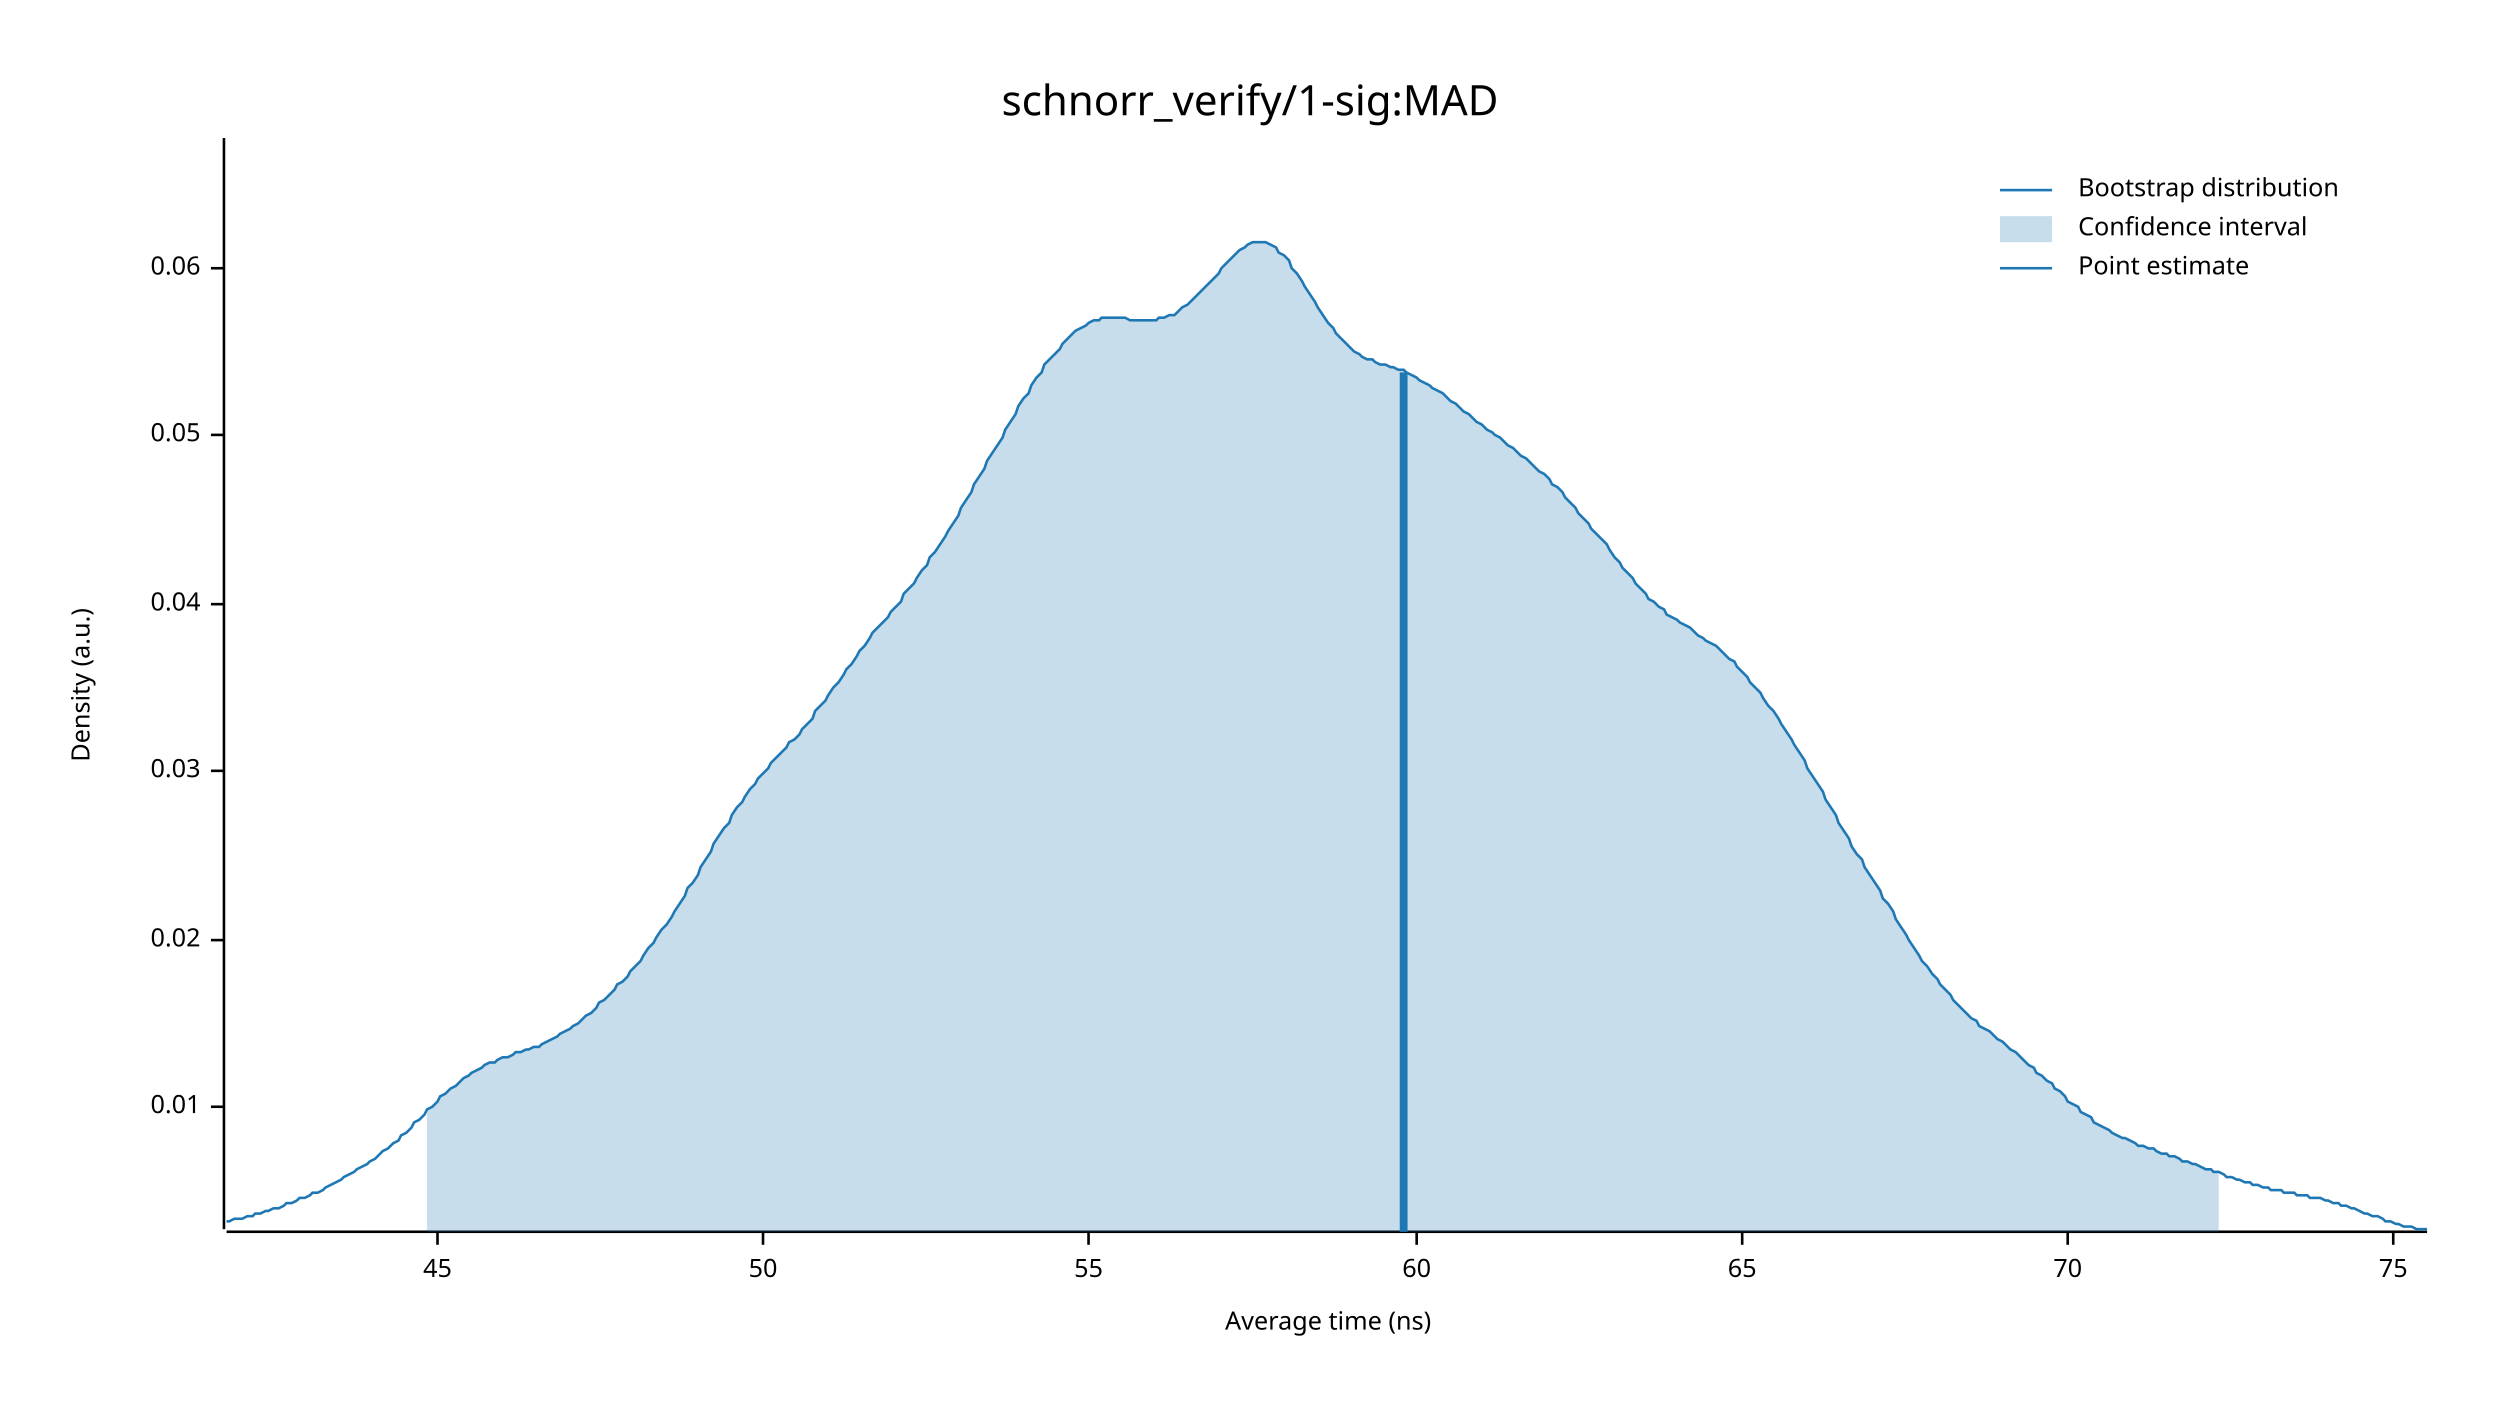
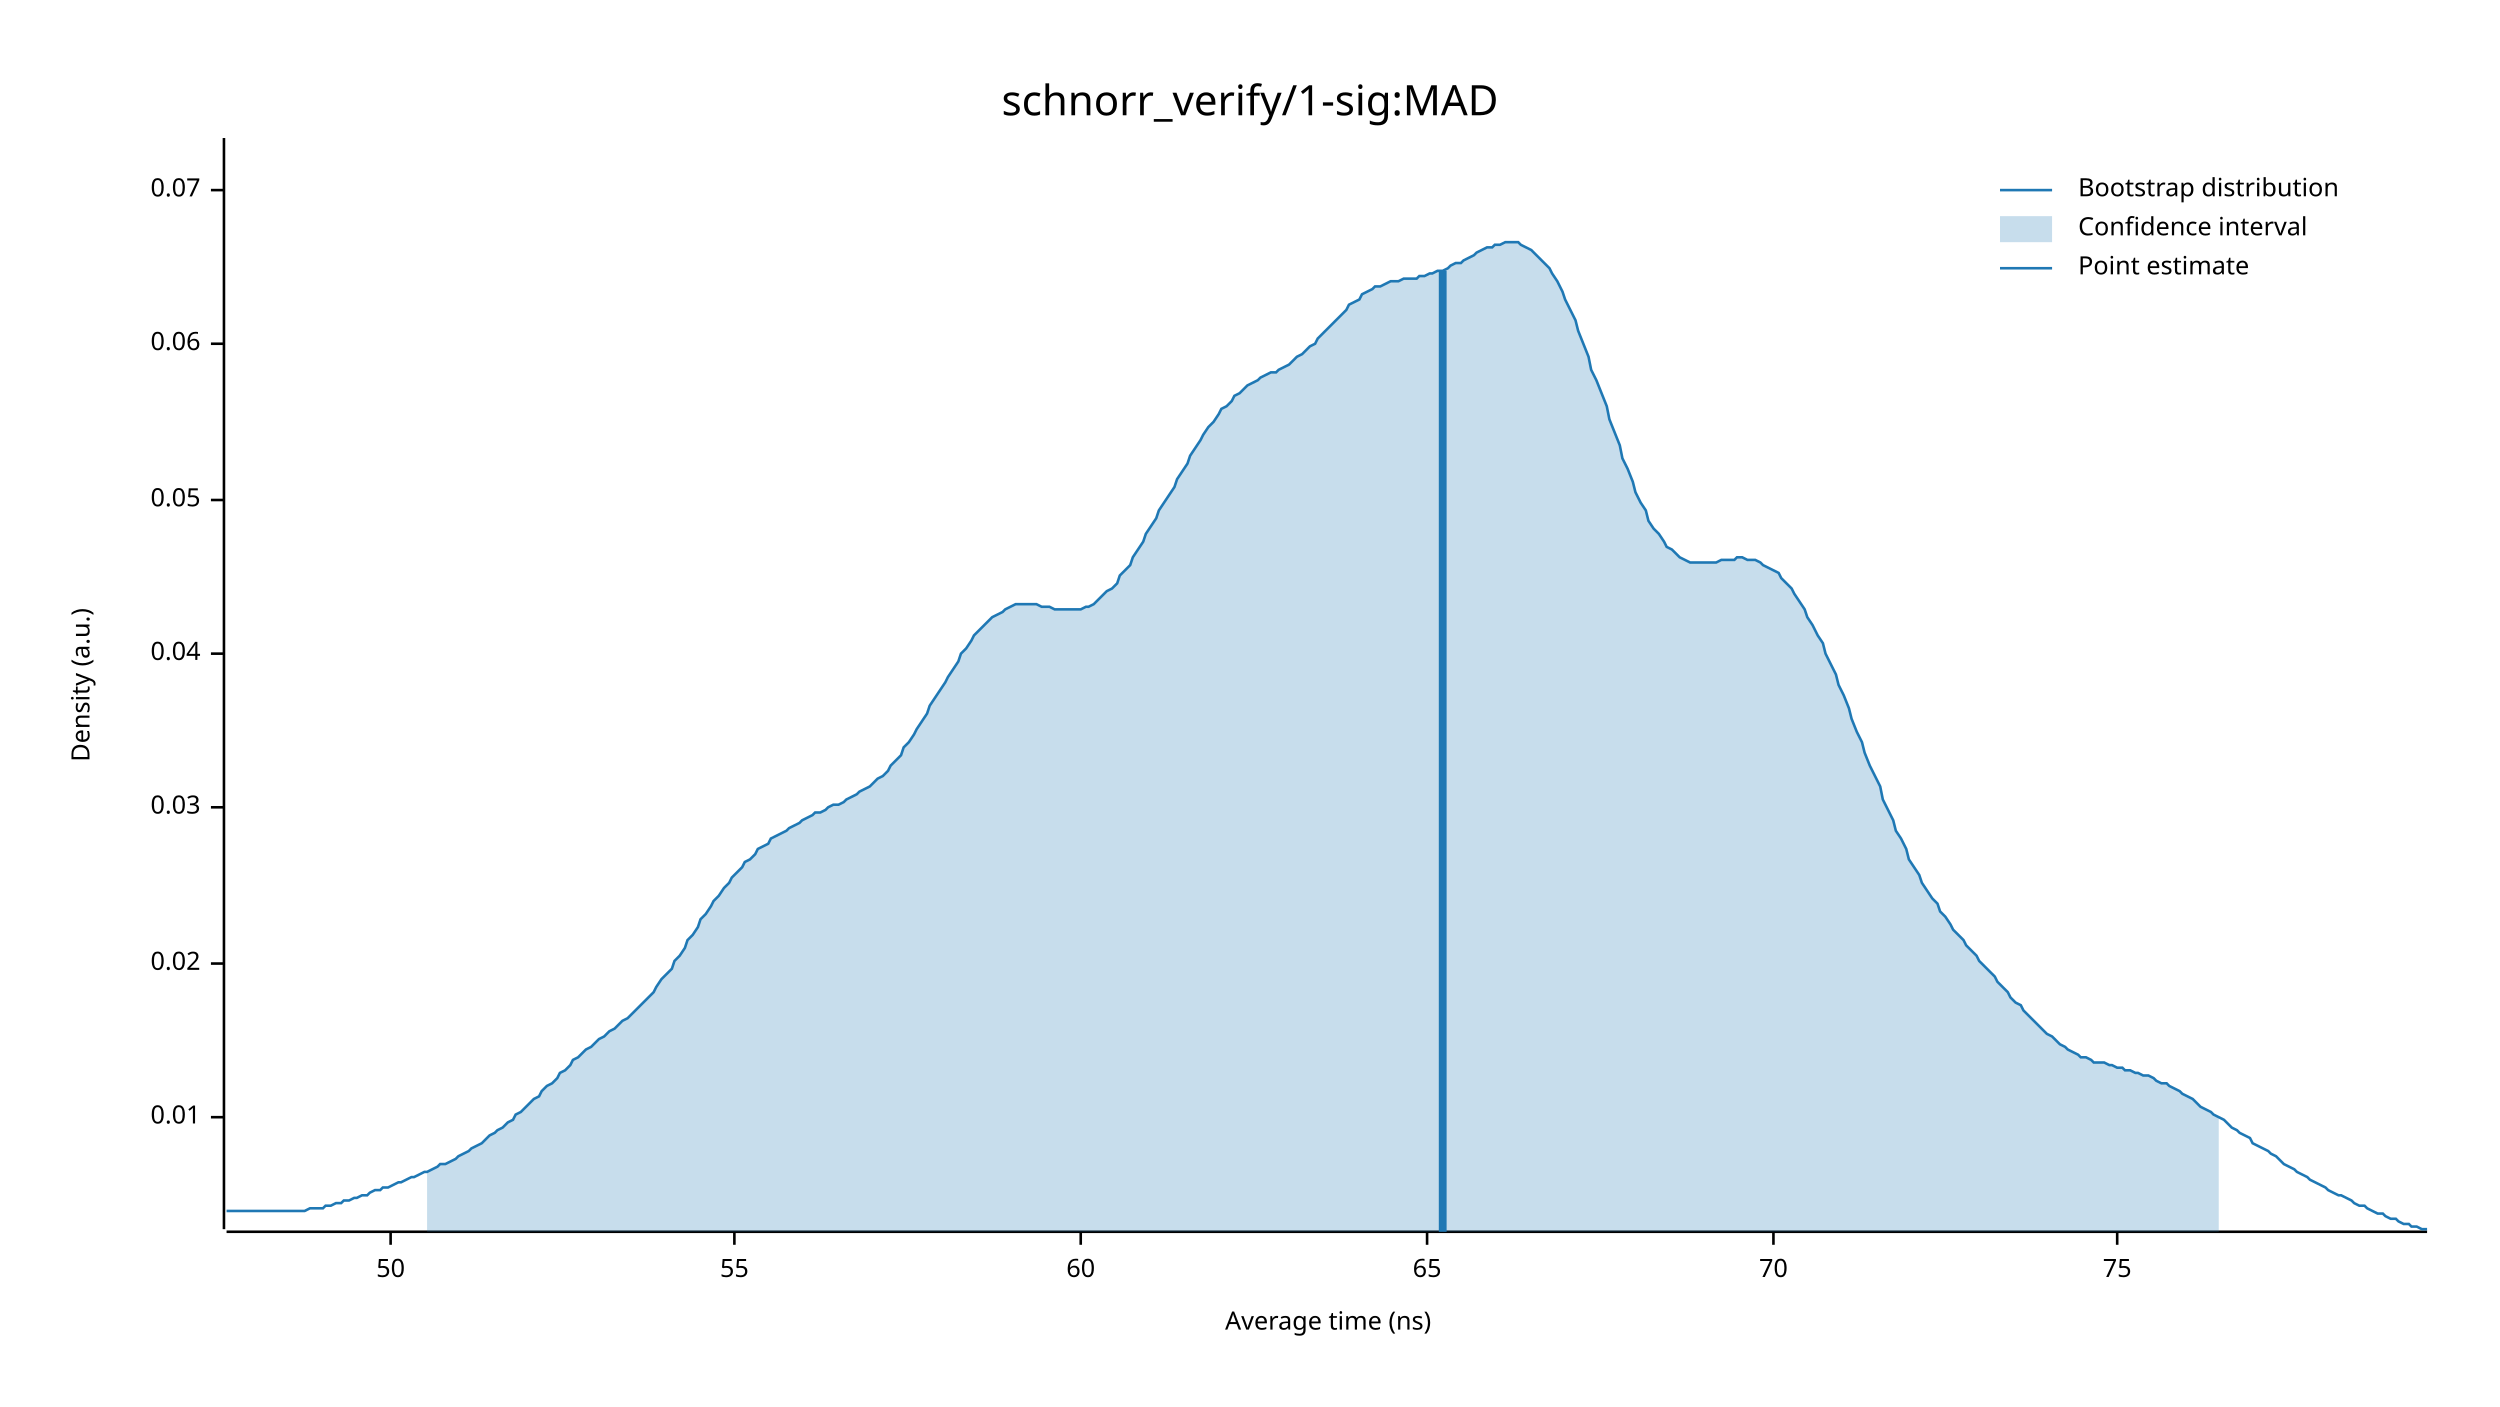
<svg xmlns="http://www.w3.org/2000/svg" width="960" height="540" viewBox="0 0 960 540">
  <text x="480" y="32" dy="0.76em" text-anchor="middle" font-family="sans-serif" font-size="16.129" opacity="1" fill="#000000">
schnorr_verify/1-sig:MAD
</text>
  <text x="27" y="263" dy="0.76em" text-anchor="middle" font-family="sans-serif" font-size="9.677" opacity="1" fill="#000000" transform="rotate(270, 27, 263)">
Density (a.u.)
</text>
  <text x="510" y="513" dy="-0.5ex" text-anchor="middle" font-family="sans-serif" font-size="9.677" opacity="1" fill="#000000">
Average time (ns)
</text>
  <polyline fill="none" opacity="1" stroke="#000000" stroke-width="1" points="86,53 86,472 " />
-   <text x="77" y="425" dy="0.5ex" text-anchor="end" font-family="sans-serif" font-size="9.677" opacity="1" fill="#000000">
+   <text x="77" y="429" dy="0.5ex" text-anchor="end" font-family="sans-serif" font-size="9.677" opacity="1" fill="#000000">
0.01
</text>
-   <polyline fill="none" opacity="1" stroke="#000000" stroke-width="1" points="81,425 86,425 " />
-   <text x="77" y="361" dy="0.5ex" text-anchor="end" font-family="sans-serif" font-size="9.677" opacity="1" fill="#000000">
+   <polyline fill="none" opacity="1" stroke="#000000" stroke-width="1" points="81,429 86,429 " />
+   <text x="77" y="370" dy="0.5ex" text-anchor="end" font-family="sans-serif" font-size="9.677" opacity="1" fill="#000000">
0.02
</text>
-   <polyline fill="none" opacity="1" stroke="#000000" stroke-width="1" points="81,361 86,361 " />
-   <text x="77" y="296" dy="0.5ex" text-anchor="end" font-family="sans-serif" font-size="9.677" opacity="1" fill="#000000">
+   <polyline fill="none" opacity="1" stroke="#000000" stroke-width="1" points="81,370 86,370 " />
+   <text x="77" y="310" dy="0.5ex" text-anchor="end" font-family="sans-serif" font-size="9.677" opacity="1" fill="#000000">
0.03
</text>
-   <polyline fill="none" opacity="1" stroke="#000000" stroke-width="1" points="81,296 86,296 " />
-   <text x="77" y="232" dy="0.5ex" text-anchor="end" font-family="sans-serif" font-size="9.677" opacity="1" fill="#000000">
+   <polyline fill="none" opacity="1" stroke="#000000" stroke-width="1" points="81,310 86,310 " />
+   <text x="77" y="251" dy="0.5ex" text-anchor="end" font-family="sans-serif" font-size="9.677" opacity="1" fill="#000000">
0.04
</text>
-   <polyline fill="none" opacity="1" stroke="#000000" stroke-width="1" points="81,232 86,232 " />
-   <text x="77" y="167" dy="0.5ex" text-anchor="end" font-family="sans-serif" font-size="9.677" opacity="1" fill="#000000">
+   <polyline fill="none" opacity="1" stroke="#000000" stroke-width="1" points="81,251 86,251 " />
+   <text x="77" y="192" dy="0.5ex" text-anchor="end" font-family="sans-serif" font-size="9.677" opacity="1" fill="#000000">
0.05
</text>
-   <polyline fill="none" opacity="1" stroke="#000000" stroke-width="1" points="81,167 86,167 " />
-   <text x="77" y="103" dy="0.5ex" text-anchor="end" font-family="sans-serif" font-size="9.677" opacity="1" fill="#000000">
+   <polyline fill="none" opacity="1" stroke="#000000" stroke-width="1" points="81,192 86,192 " />
+   <text x="77" y="132" dy="0.5ex" text-anchor="end" font-family="sans-serif" font-size="9.677" opacity="1" fill="#000000">
0.06
</text>
-   <polyline fill="none" opacity="1" stroke="#000000" stroke-width="1" points="81,103 86,103 " />
+   <polyline fill="none" opacity="1" stroke="#000000" stroke-width="1" points="81,132 86,132 " />
+   <text x="77" y="73" dy="0.5ex" text-anchor="end" font-family="sans-serif" font-size="9.677" opacity="1" fill="#000000">
+ 0.07
+ </text>
+   <polyline fill="none" opacity="1" stroke="#000000" stroke-width="1" points="81,73 86,73 " />
  <polyline fill="none" opacity="1" stroke="#000000" stroke-width="1" points="87,473 932,473 " />
-   <text x="168" y="483" dy="0.76em" text-anchor="middle" font-family="sans-serif" font-size="9.677" opacity="1" fill="#000000">
- 45
- </text>
-   <polyline fill="none" opacity="1" stroke="#000000" stroke-width="1" points="168,473 168,478 " />
-   <text x="293" y="483" dy="0.76em" text-anchor="middle" font-family="sans-serif" font-size="9.677" opacity="1" fill="#000000">
+   <text x="150" y="483" dy="0.76em" text-anchor="middle" font-family="sans-serif" font-size="9.677" opacity="1" fill="#000000">
50
</text>
-   <polyline fill="none" opacity="1" stroke="#000000" stroke-width="1" points="293,473 293,478 " />
-   <text x="418" y="483" dy="0.76em" text-anchor="middle" font-family="sans-serif" font-size="9.677" opacity="1" fill="#000000">
+   <polyline fill="none" opacity="1" stroke="#000000" stroke-width="1" points="150,473 150,478 " />
+   <text x="282" y="483" dy="0.76em" text-anchor="middle" font-family="sans-serif" font-size="9.677" opacity="1" fill="#000000">
55
</text>
-   <polyline fill="none" opacity="1" stroke="#000000" stroke-width="1" points="418,473 418,478 " />
-   <text x="544" y="483" dy="0.76em" text-anchor="middle" font-family="sans-serif" font-size="9.677" opacity="1" fill="#000000">
+   <polyline fill="none" opacity="1" stroke="#000000" stroke-width="1" points="282,473 282,478 " />
+   <text x="415" y="483" dy="0.76em" text-anchor="middle" font-family="sans-serif" font-size="9.677" opacity="1" fill="#000000">
60
</text>
-   <polyline fill="none" opacity="1" stroke="#000000" stroke-width="1" points="544,473 544,478 " />
-   <text x="669" y="483" dy="0.76em" text-anchor="middle" font-family="sans-serif" font-size="9.677" opacity="1" fill="#000000">
+   <polyline fill="none" opacity="1" stroke="#000000" stroke-width="1" points="415,473 415,478 " />
+   <text x="548" y="483" dy="0.76em" text-anchor="middle" font-family="sans-serif" font-size="9.677" opacity="1" fill="#000000">
65
</text>
-   <polyline fill="none" opacity="1" stroke="#000000" stroke-width="1" points="669,473 669,478 " />
-   <text x="794" y="483" dy="0.76em" text-anchor="middle" font-family="sans-serif" font-size="9.677" opacity="1" fill="#000000">
+   <polyline fill="none" opacity="1" stroke="#000000" stroke-width="1" points="548,473 548,478 " />
+   <text x="681" y="483" dy="0.76em" text-anchor="middle" font-family="sans-serif" font-size="9.677" opacity="1" fill="#000000">
70
</text>
-   <polyline fill="none" opacity="1" stroke="#000000" stroke-width="1" points="794,473 794,478 " />
-   <text x="919" y="483" dy="0.76em" text-anchor="middle" font-family="sans-serif" font-size="9.677" opacity="1" fill="#000000">
+   <polyline fill="none" opacity="1" stroke="#000000" stroke-width="1" points="681,473 681,478 " />
+   <text x="813" y="483" dy="0.76em" text-anchor="middle" font-family="sans-serif" font-size="9.677" opacity="1" fill="#000000">
75
</text>
-   <polyline fill="none" opacity="1" stroke="#000000" stroke-width="1" points="919,473 919,478 " />
-   <polyline fill="none" opacity="1" stroke="#1F78B4" stroke-width="1" points="87,469 88,469 90,468 92,468 93,468 95,467 97,467 98,466 100,466 102,465 103,465 105,464 107,464 109,463 110,462 112,462 114,461 115,460 117,460 119,459 120,458 122,458 124,457 125,456 127,455 129,454 131,453 132,452 134,451 136,450 137,449 139,448 141,447 142,446 144,445 146,443 147,442 149,441 151,439 153,438 154,436 156,435 158,433 159,431 161,430 163,428 164,426 166,425 168,423 169,421 171,420 173,418 175,417 176,416 178,414 180,413 181,412 183,411 185,410 186,409 188,408 190,408 191,407 193,406 195,406 197,405 198,404 200,404 202,403 203,403 205,402 207,402 208,401 210,400 212,399 214,398 215,397 217,396 219,395 220,394 222,393 224,391 225,390 227,389 229,387 230,385 232,384 234,382 236,380 237,378 239,377 241,375 242,373 244,371 246,369 247,367 249,364 251,362 252,360 254,357 256,355 258,352 259,350 261,347 263,344 264,341 266,339 268,336 269,333 271,330 273,327 274,324 276,321 278,318 280,316 281,313 283,310 285,308 286,306 288,303 290,301 291,299 293,297 295,295 296,293 298,291 300,289 302,287 303,285 305,284 307,282 308,280 310,278 312,276 313,273 315,271 317,269 318,267 320,264 322,262 324,259 325,257 327,255 329,252 330,250 332,248 334,245 335,243 337,241 339,239 341,237 342,235 344,233 346,231 347,228 349,226 351,224 352,222 354,219 356,217 357,214 359,212 361,209 363,206 364,204 366,201 368,198 369,195 371,192 373,189 374,186 376,183 378,180 379,177 381,174 383,171 385,168 386,165 388,162 390,159 391,156 393,153 395,151 396,148 398,145 400,143 401,140 403,138 405,136 407,134 408,132 410,130 412,128 413,127 415,126 417,125 418,124 420,123 422,123 423,122 425,122 427,122 429,122 430,122 432,122 434,123 435,123 437,123 439,123 440,123 442,123 444,123 445,122 447,122 449,121 451,121 452,120 454,118 456,117 457,116 459,114 461,112 462,111 464,109 466,107 468,105 469,103 471,101 473,99 474,98 476,96 478,95 479,94 481,93 483,93 484,93 486,93 488,94 490,95 491,97 493,98 495,100 496,103 498,105 500,108 501,110 503,113 505,116 506,118 508,121 510,124 512,126 513,128 515,130 517,132 518,133 520,135 522,136 523,137 525,138 527,138 528,139 530,140 532,140 534,141 535,141 537,142 539,142 540,143 542,144 544,145 545,146 547,147 549,148 550,149 552,150 554,151 556,153 557,154 559,155 561,157 562,158 564,159 566,161 567,162 569,163 571,165 573,166 574,167 576,168 578,170 579,171 581,172 583,174 584,175 586,176 588,178 589,179 591,181 593,182 595,184 596,186 598,187 600,189 601,191 603,193 605,195 606,197 608,199 610,201 611,203 613,205 615,207 617,209 618,211 620,214 622,216 623,218 625,220 627,222 628,224 630,226 632,228 633,230 635,231 637,233 639,234 640,236 642,237 644,238 645,239 647,240 649,241 650,242 652,244 654,245 655,246 657,247 659,248 661,250 662,251 664,253 666,254 667,256 669,258 671,260 672,262 674,264 676,266 677,268 679,271 681,273 683,276 684,278 686,281 688,284 689,286 691,289 693,292 694,295 696,298 698,301 700,304 701,307 703,310 705,313 706,316 708,319 710,322 711,325 713,328 715,330 716,333 718,336 720,339 722,342 723,345 725,347 727,350 728,353 730,356 732,359 733,361 735,364 737,367 738,369 740,371 742,374 744,376 745,378 747,380 749,382 750,384 752,386 754,388 755,389 757,391 759,392 760,394 762,395 764,396 766,398 767,399 769,400 771,402 772,403 774,404 776,406 777,407 779,409 781,410 782,412 784,413 786,415 788,416 789,418 791,419 793,421 794,423 796,424 798,425 799,427 801,428 803,429 804,431 806,432 808,433 810,434 811,435 813,436 815,437 816,437 818,438 820,439 821,440 823,440 825,441 827,441 828,442 830,443 832,443 833,444 835,444 837,445 838,446 840,446 842,447 843,447 845,448 847,449 849,449 850,450 852,450 854,451 855,452 857,452 859,453 860,453 862,454 864,454 865,455 867,455 869,456 871,456 872,457 874,457 876,457 877,458 879,458 881,458 882,459 884,459 886,459 887,460 889,460 891,460 893,461 894,461 896,462 898,462 899,463 901,463 903,464 904,464 906,465 908,466 909,466 911,467 913,467 915,468 916,469 918,469 920,470 921,470 923,471 925,471 926,471 928,472 930,472 932,472 " />
-   <polygon opacity="0.25" fill="#1F78B4" points="164,426 166,425 168,423 169,421 171,420 173,418 175,417 176,416 178,414 180,413 181,412 183,411 185,410 186,409 188,408 190,408 191,407 193,406 195,406 197,405 198,404 200,404 202,403 203,403 205,402 207,402 208,401 210,400 212,399 214,398 215,397 217,396 219,395 220,394 222,393 224,391 225,390 227,389 229,387 230,385 232,384 234,382 236,380 237,378 239,377 241,375 242,373 244,371 246,369 247,367 249,364 251,362 252,360 254,357 256,355 258,352 259,350 261,347 263,344 264,341 266,339 268,336 269,333 271,330 273,327 274,324 276,321 278,318 280,316 281,313 283,310 285,308 286,306 288,303 290,301 291,299 293,297 295,295 296,293 298,291 300,289 302,287 303,285 305,284 307,282 308,280 310,278 312,276 313,273 315,271 317,269 318,267 320,264 322,262 324,259 325,257 327,255 329,252 330,250 332,248 334,245 335,243 337,241 339,239 341,237 342,235 344,233 346,231 347,228 349,226 351,224 352,222 354,219 356,217 357,214 359,212 361,209 363,206 364,204 366,201 368,198 369,195 371,192 373,189 374,186 376,183 378,180 379,177 381,174 383,171 385,168 386,165 388,162 390,159 391,156 393,153 395,151 396,148 398,145 400,143 401,140 403,138 405,136 407,134 408,132 410,130 412,128 413,127 415,126 417,125 418,124 420,123 422,123 423,122 425,122 427,122 429,122 430,122 432,122 434,123 435,123 437,123 439,123 440,123 442,123 444,123 445,122 447,122 449,121 451,121 452,120 454,118 456,117 457,116 459,114 461,112 462,111 464,109 466,107 468,105 469,103 471,101 473,99 474,98 476,96 478,95 479,94 481,93 483,93 484,93 486,93 488,94 490,95 491,97 493,98 495,100 496,103 498,105 500,108 501,110 503,113 505,116 506,118 508,121 510,124 512,126 513,128 515,130 517,132 518,133 520,135 522,136 523,137 525,138 527,138 528,139 530,140 532,140 534,141 535,141 537,142 539,142 540,143 542,144 544,145 545,146 547,147 549,148 550,149 552,150 554,151 556,153 557,154 559,155 561,157 562,158 564,159 566,161 567,162 569,163 571,165 573,166 574,167 576,168 578,170 579,171 581,172 583,174 584,175 586,176 588,178 589,179 591,181 593,182 595,184 596,186 598,187 600,189 601,191 603,193 605,195 606,197 608,199 610,201 611,203 613,205 615,207 617,209 618,211 620,214 622,216 623,218 625,220 627,222 628,224 630,226 632,228 633,230 635,231 637,233 639,234 640,236 642,237 644,238 645,239 647,240 649,241 650,242 652,244 654,245 655,246 657,247 659,248 661,250 662,251 664,253 666,254 667,256 669,258 671,260 672,262 674,264 676,266 677,268 679,271 681,273 683,276 684,278 686,281 688,284 689,286 691,289 693,292 694,295 696,298 698,301 700,304 701,307 703,310 705,313 706,316 708,319 710,322 711,325 713,328 715,330 716,333 718,336 720,339 722,342 723,345 725,347 727,350 728,353 730,356 732,359 733,361 735,364 737,367 738,369 740,371 742,374 744,376 745,378 747,380 749,382 750,384 752,386 754,388 755,389 757,391 759,392 760,394 762,395 764,396 766,398 767,399 769,400 771,402 772,403 774,404 776,406 777,407 779,409 781,410 782,412 784,413 786,415 788,416 789,418 791,419 793,421 794,423 796,424 798,425 799,427 801,428 803,429 804,431 806,432 808,433 810,434 811,435 813,436 815,437 816,437 818,438 820,439 821,440 823,440 825,441 827,441 828,442 830,443 832,443 833,444 835,444 837,445 838,446 840,446 842,447 843,447 845,448 847,449 849,449 850,450 852,450 852,473 164,473 " />
-   <polyline fill="none" opacity="1" stroke="#1F78B4" stroke-width="3" points="539,473 539,143 " />
+   <polyline fill="none" opacity="1" stroke="#000000" stroke-width="1" points="813,473 813,478 " />
+   <polyline fill="none" opacity="1" stroke="#1F78B4" stroke-width="1" points="87,465 88,465 90,465 92,465 93,465 95,465 97,465 98,465 100,465 102,465 103,465 105,465 107,465 109,465 110,465 112,465 114,465 115,465 117,465 119,464 120,464 122,464 124,464 125,463 127,463 129,462 131,462 132,461 134,461 136,460 137,460 139,459 141,459 142,458 144,457 146,457 147,456 149,456 151,455 153,454 154,454 156,453 158,452 159,452 161,451 163,450 164,450 166,449 168,448 169,447 171,447 173,446 175,445 176,444 178,443 180,442 181,441 183,440 185,439 186,438 188,436 190,435 191,434 193,433 195,431 197,430 198,428 200,427 202,425 203,424 205,422 207,421 208,419 210,417 212,416 214,414 215,412 217,411 219,409 220,407 222,406 224,404 225,403 227,402 229,400 230,399 232,398 234,396 236,395 237,394 239,392 241,391 242,390 244,388 246,386 247,385 249,383 251,381 252,379 254,376 256,374 258,372 259,369 261,367 263,364 264,361 266,359 268,356 269,353 271,351 273,348 274,346 276,344 278,341 280,339 281,337 283,335 285,333 286,331 288,330 290,328 291,326 293,325 295,324 296,322 298,321 300,320 302,319 303,318 305,317 307,316 308,315 310,314 312,313 313,312 315,312 317,311 318,310 320,309 322,309 324,308 325,307 327,306 329,305 330,304 332,303 334,302 335,301 337,299 339,298 341,296 342,294 344,292 346,290 347,287 349,285 351,282 352,280 354,277 356,274 357,271 359,268 361,265 363,262 364,260 366,257 368,254 369,251 371,249 373,246 374,244 376,242 378,240 379,239 381,237 383,236 385,235 386,234 388,233 390,232 391,232 393,232 395,232 396,232 398,232 400,233 401,233 403,233 405,234 407,234 408,234 410,234 412,234 413,234 415,234 417,233 418,233 420,232 422,230 423,229 425,227 427,226 429,224 430,221 432,219 434,217 435,214 437,211 439,208 440,205 442,202 444,199 445,196 447,193 449,190 451,187 452,184 454,181 456,178 457,175 459,172 461,169 462,167 464,164 466,162 468,159 469,157 471,156 473,154 474,152 476,151 478,149 479,148 481,147 483,146 484,145 486,144 488,143 490,143 491,142 493,141 495,140 496,139 498,137 500,136 501,135 503,133 505,132 506,130 508,128 510,126 512,124 513,123 515,121 517,119 518,117 520,116 522,115 523,113 525,112 527,111 528,110 530,110 532,109 534,108 535,108 537,108 539,107 540,107 542,107 544,107 545,106 547,106 549,105 550,105 552,104 554,104 556,103 557,102 559,101 561,101 562,100 564,99 566,98 567,97 569,96 571,95 573,95 574,94 576,94 578,93 579,93 581,93 583,93 584,94 586,95 588,96 589,97 591,99 593,101 595,103 596,105 598,108 600,112 601,115 603,119 605,123 606,127 608,132 610,137 611,142 613,146 615,151 617,156 618,161 620,166 622,171 623,176 625,180 627,185 628,189 630,193 632,196 633,200 635,203 637,205 639,208 640,210 642,211 644,213 645,214 647,215 649,216 650,216 652,216 654,216 655,216 657,216 659,216 661,215 662,215 664,215 666,215 667,214 669,214 671,215 672,215 674,215 676,216 677,217 679,218 681,219 683,220 684,222 686,224 688,226 689,228 691,231 693,234 694,237 696,240 698,244 700,247 701,251 703,255 705,259 706,263 708,267 710,272 711,276 713,281 715,285 716,289 718,294 720,298 722,302 723,307 725,311 727,315 728,319 730,322 732,326 733,330 735,333 737,336 738,339 740,342 742,345 744,347 745,350 747,352 749,355 750,357 752,359 754,361 755,363 757,365 759,367 760,369 762,371 764,373 766,375 767,377 769,379 771,381 772,383 774,385 776,386 777,388 779,390 781,392 782,393 784,395 786,397 788,398 789,399 791,401 793,402 794,403 796,404 798,405 799,406 801,406 803,407 804,408 806,408 808,408 810,409 811,409 813,410 815,410 816,411 818,411 820,412 821,412 823,413 825,413 827,414 828,415 830,416 832,416 833,417 835,418 837,419 838,420 840,421 842,422 843,423 845,425 847,426 849,427 850,428 852,429 854,430 855,431 857,433 859,434 860,435 862,436 864,437 865,439 867,440 869,441 871,442 872,443 874,444 876,446 877,447 879,448 881,449 882,450 884,451 886,452 887,453 889,454 891,455 893,456 894,457 896,458 898,459 899,459 901,460 903,461 904,462 906,463 908,463 909,464 911,465 913,466 915,466 916,467 918,468 920,468 921,469 923,470 925,470 926,471 928,471 930,472 932,472 " />
+   <polygon opacity="0.25" fill="#1F78B4" points="164,450 166,449 168,448 169,447 171,447 173,446 175,445 176,444 178,443 180,442 181,441 183,440 185,439 186,438 188,436 190,435 191,434 193,433 195,431 197,430 198,428 200,427 202,425 203,424 205,422 207,421 208,419 210,417 212,416 214,414 215,412 217,411 219,409 220,407 222,406 224,404 225,403 227,402 229,400 230,399 232,398 234,396 236,395 237,394 239,392 241,391 242,390 244,388 246,386 247,385 249,383 251,381 252,379 254,376 256,374 258,372 259,369 261,367 263,364 264,361 266,359 268,356 269,353 271,351 273,348 274,346 276,344 278,341 280,339 281,337 283,335 285,333 286,331 288,330 290,328 291,326 293,325 295,324 296,322 298,321 300,320 302,319 303,318 305,317 307,316 308,315 310,314 312,313 313,312 315,312 317,311 318,310 320,309 322,309 324,308 325,307 327,306 329,305 330,304 332,303 334,302 335,301 337,299 339,298 341,296 342,294 344,292 346,290 347,287 349,285 351,282 352,280 354,277 356,274 357,271 359,268 361,265 363,262 364,260 366,257 368,254 369,251 371,249 373,246 374,244 376,242 378,240 379,239 381,237 383,236 385,235 386,234 388,233 390,232 391,232 393,232 395,232 396,232 398,232 400,233 401,233 403,233 405,234 407,234 408,234 410,234 412,234 413,234 415,234 417,233 418,233 420,232 422,230 423,229 425,227 427,226 429,224 430,221 432,219 434,217 435,214 437,211 439,208 440,205 442,202 444,199 445,196 447,193 449,190 451,187 452,184 454,181 456,178 457,175 459,172 461,169 462,167 464,164 466,162 468,159 469,157 471,156 473,154 474,152 476,151 478,149 479,148 481,147 483,146 484,145 486,144 488,143 490,143 491,142 493,141 495,140 496,139 498,137 500,136 501,135 503,133 505,132 506,130 508,128 510,126 512,124 513,123 515,121 517,119 518,117 520,116 522,115 523,113 525,112 527,111 528,110 530,110 532,109 534,108 535,108 537,108 539,107 540,107 542,107 544,107 545,106 547,106 549,105 550,105 552,104 554,104 556,103 557,102 559,101 561,101 562,100 564,99 566,98 567,97 569,96 571,95 573,95 574,94 576,94 578,93 579,93 581,93 583,93 584,94 586,95 588,96 589,97 591,99 593,101 595,103 596,105 598,108 600,112 601,115 603,119 605,123 606,127 608,132 610,137 611,142 613,146 615,151 617,156 618,161 620,166 622,171 623,176 625,180 627,185 628,189 630,193 632,196 633,200 635,203 637,205 639,208 640,210 642,211 644,213 645,214 647,215 649,216 650,216 652,216 654,216 655,216 657,216 659,216 661,215 662,215 664,215 666,215 667,214 669,214 671,215 672,215 674,215 676,216 677,217 679,218 681,219 683,220 684,222 686,224 688,226 689,228 691,231 693,234 694,237 696,240 698,244 700,247 701,251 703,255 705,259 706,263 708,267 710,272 711,276 713,281 715,285 716,289 718,294 720,298 722,302 723,307 725,311 727,315 728,319 730,322 732,326 733,330 735,333 737,336 738,339 740,342 742,345 744,347 745,350 747,352 749,355 750,357 752,359 754,361 755,363 757,365 759,367 760,369 762,371 764,373 766,375 767,377 769,379 771,381 772,383 774,385 776,386 777,388 779,390 781,392 782,393 784,395 786,397 788,398 789,399 791,401 793,402 794,403 796,404 798,405 799,406 801,406 803,407 804,408 806,408 808,408 810,409 811,409 813,410 815,410 816,411 818,411 820,412 821,412 823,413 825,413 827,414 828,415 830,416 832,416 833,417 835,418 837,419 838,420 840,421 842,422 843,423 845,425 847,426 849,427 850,428 852,429 852,473 164,473 " />
+   <polyline fill="none" opacity="1" stroke="#1F78B4" stroke-width="3" points="554,473 554,104 " />
  <text x="798" y="68" dy="0.76em" text-anchor="start" font-family="sans-serif" font-size="9.677" opacity="1" fill="#000000">
Bootstrap distribution
</text>
  <text x="798" y="83" dy="0.76em" text-anchor="start" font-family="sans-serif" font-size="9.677" opacity="1" fill="#000000">
Confidence interval
</text>
  <text x="798" y="98" dy="0.76em" text-anchor="start" font-family="sans-serif" font-size="9.677" opacity="1" fill="#000000">
Point estimate
</text>
  <polyline fill="none" opacity="1" stroke="#1F78B4" stroke-width="1" points="768,73 788,73 " />
  <rect x="768" y="83" width="20" height="10" opacity="0.25" fill="#1F78B4" stroke="none" />
  <polyline fill="none" opacity="1" stroke="#1F78B4" stroke-width="1" points="768,103 788,103 " />
</svg>
